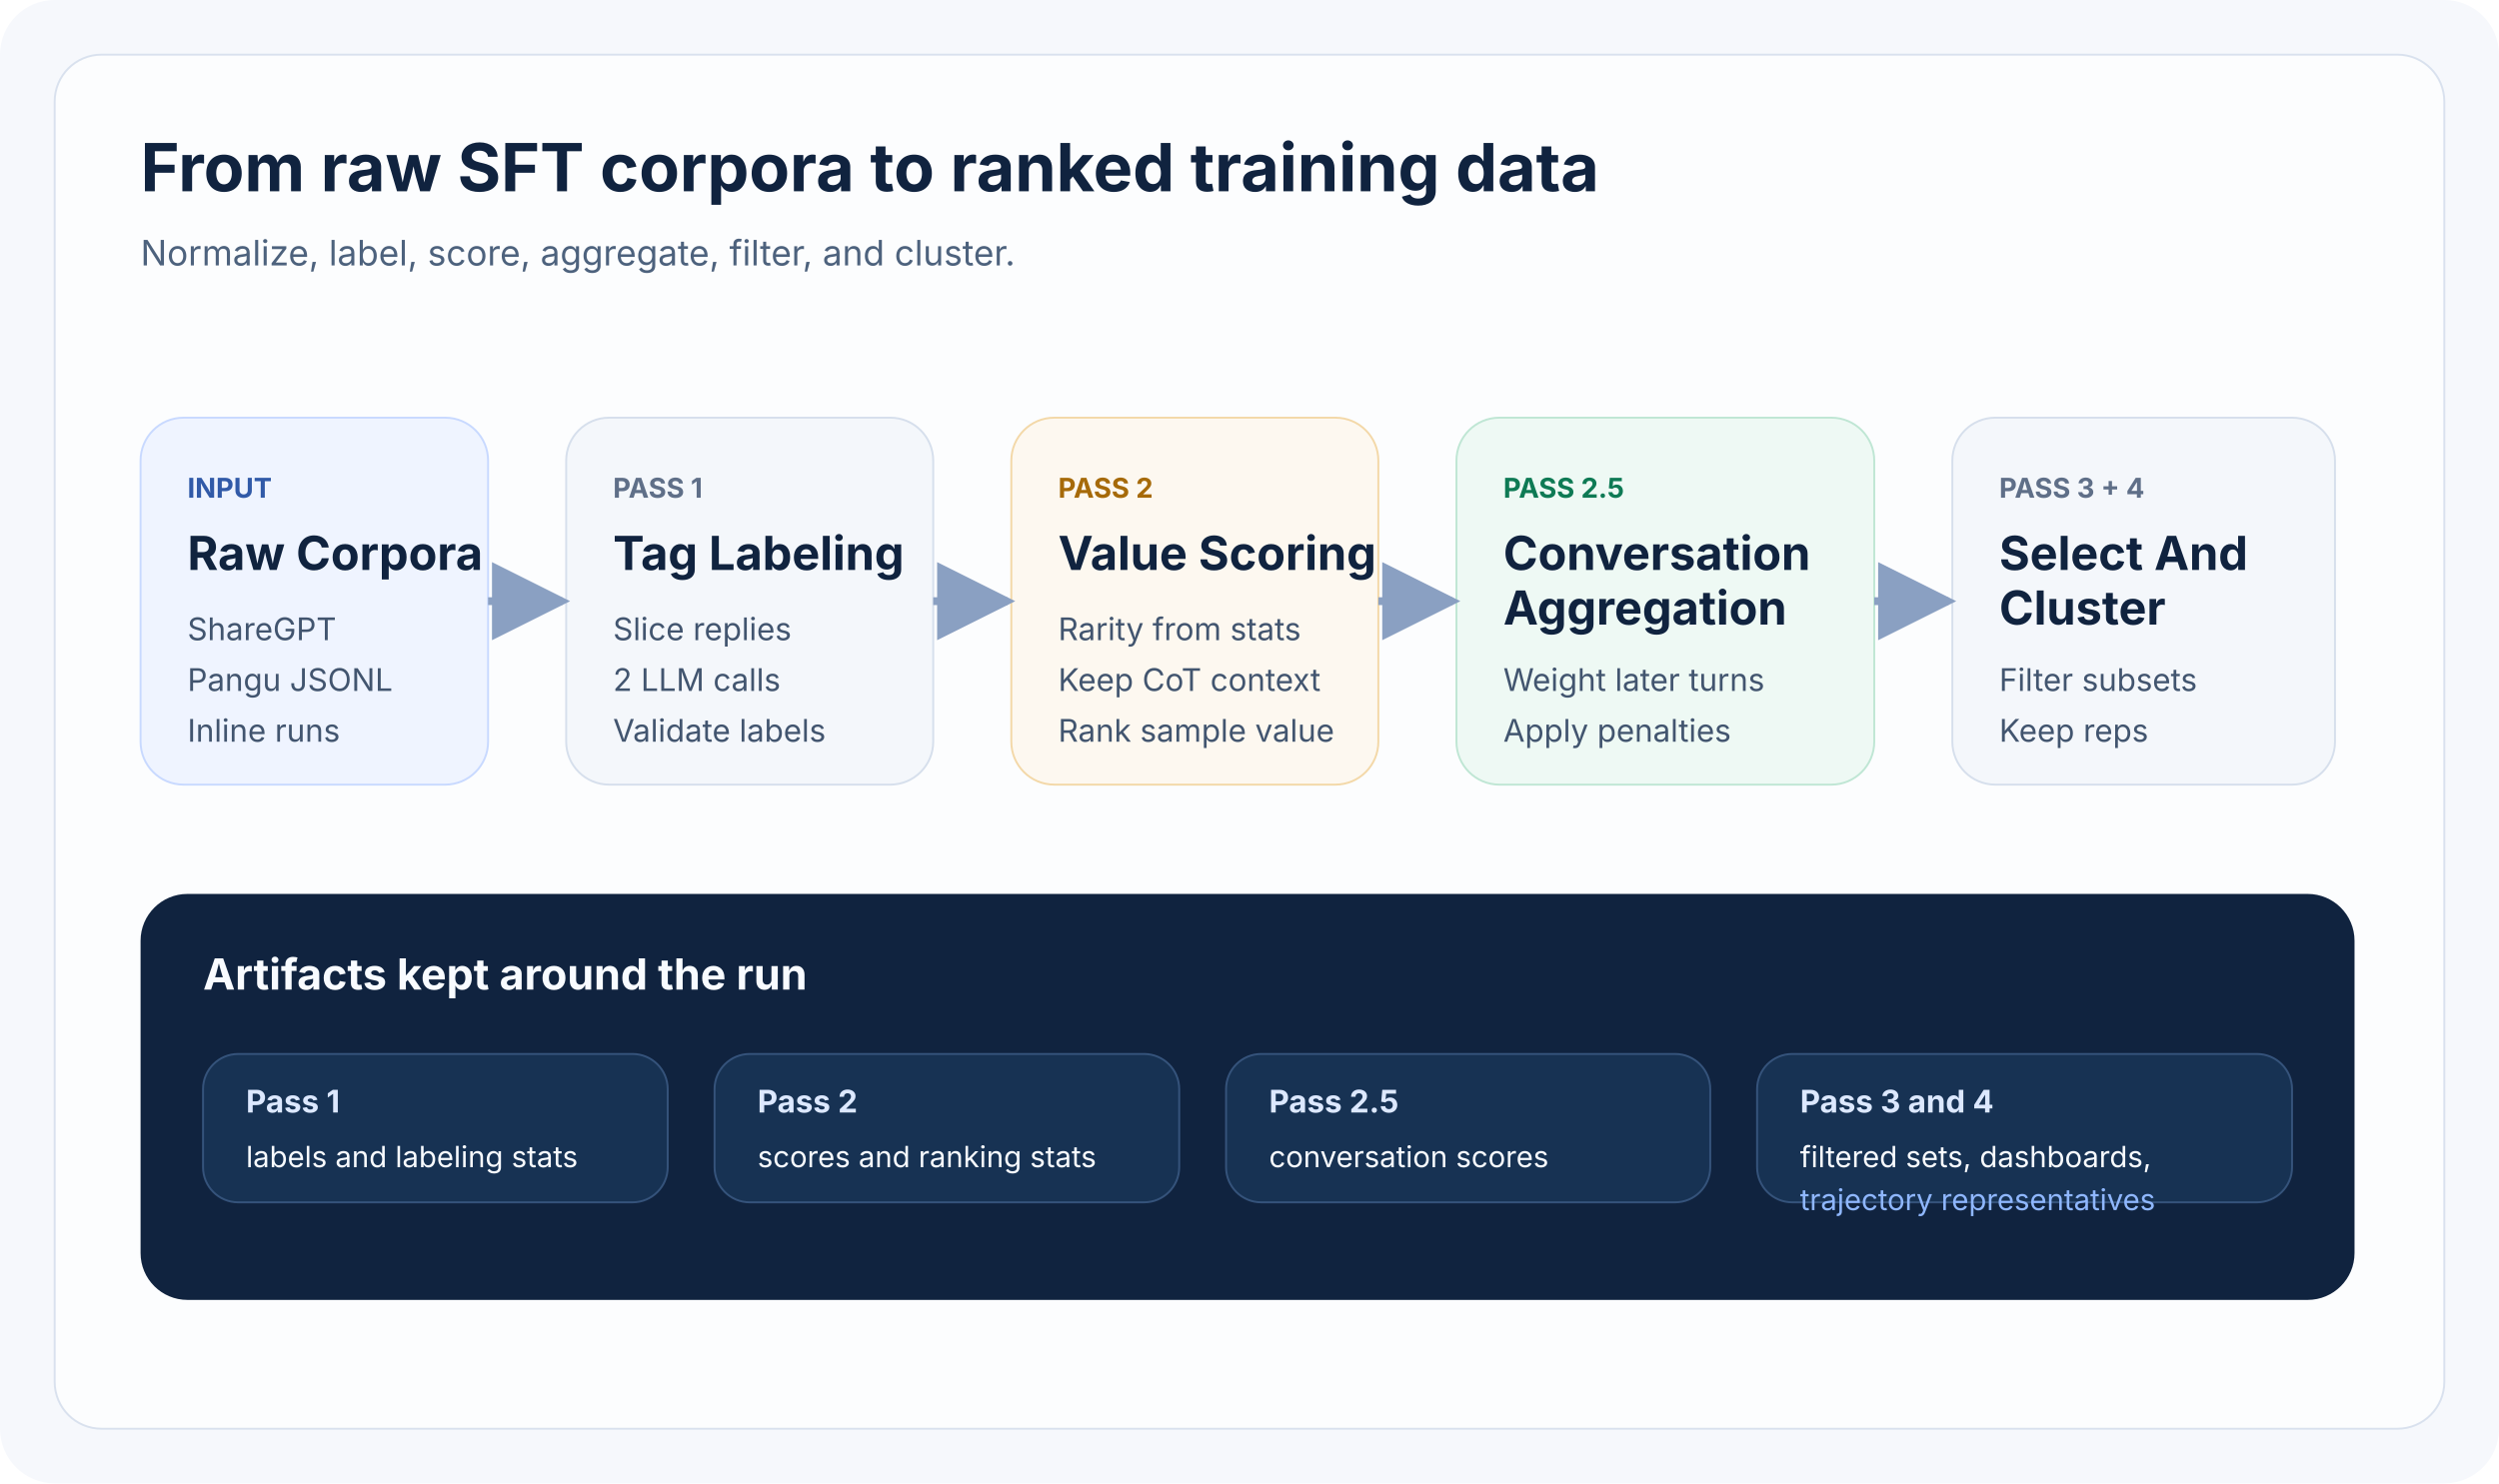
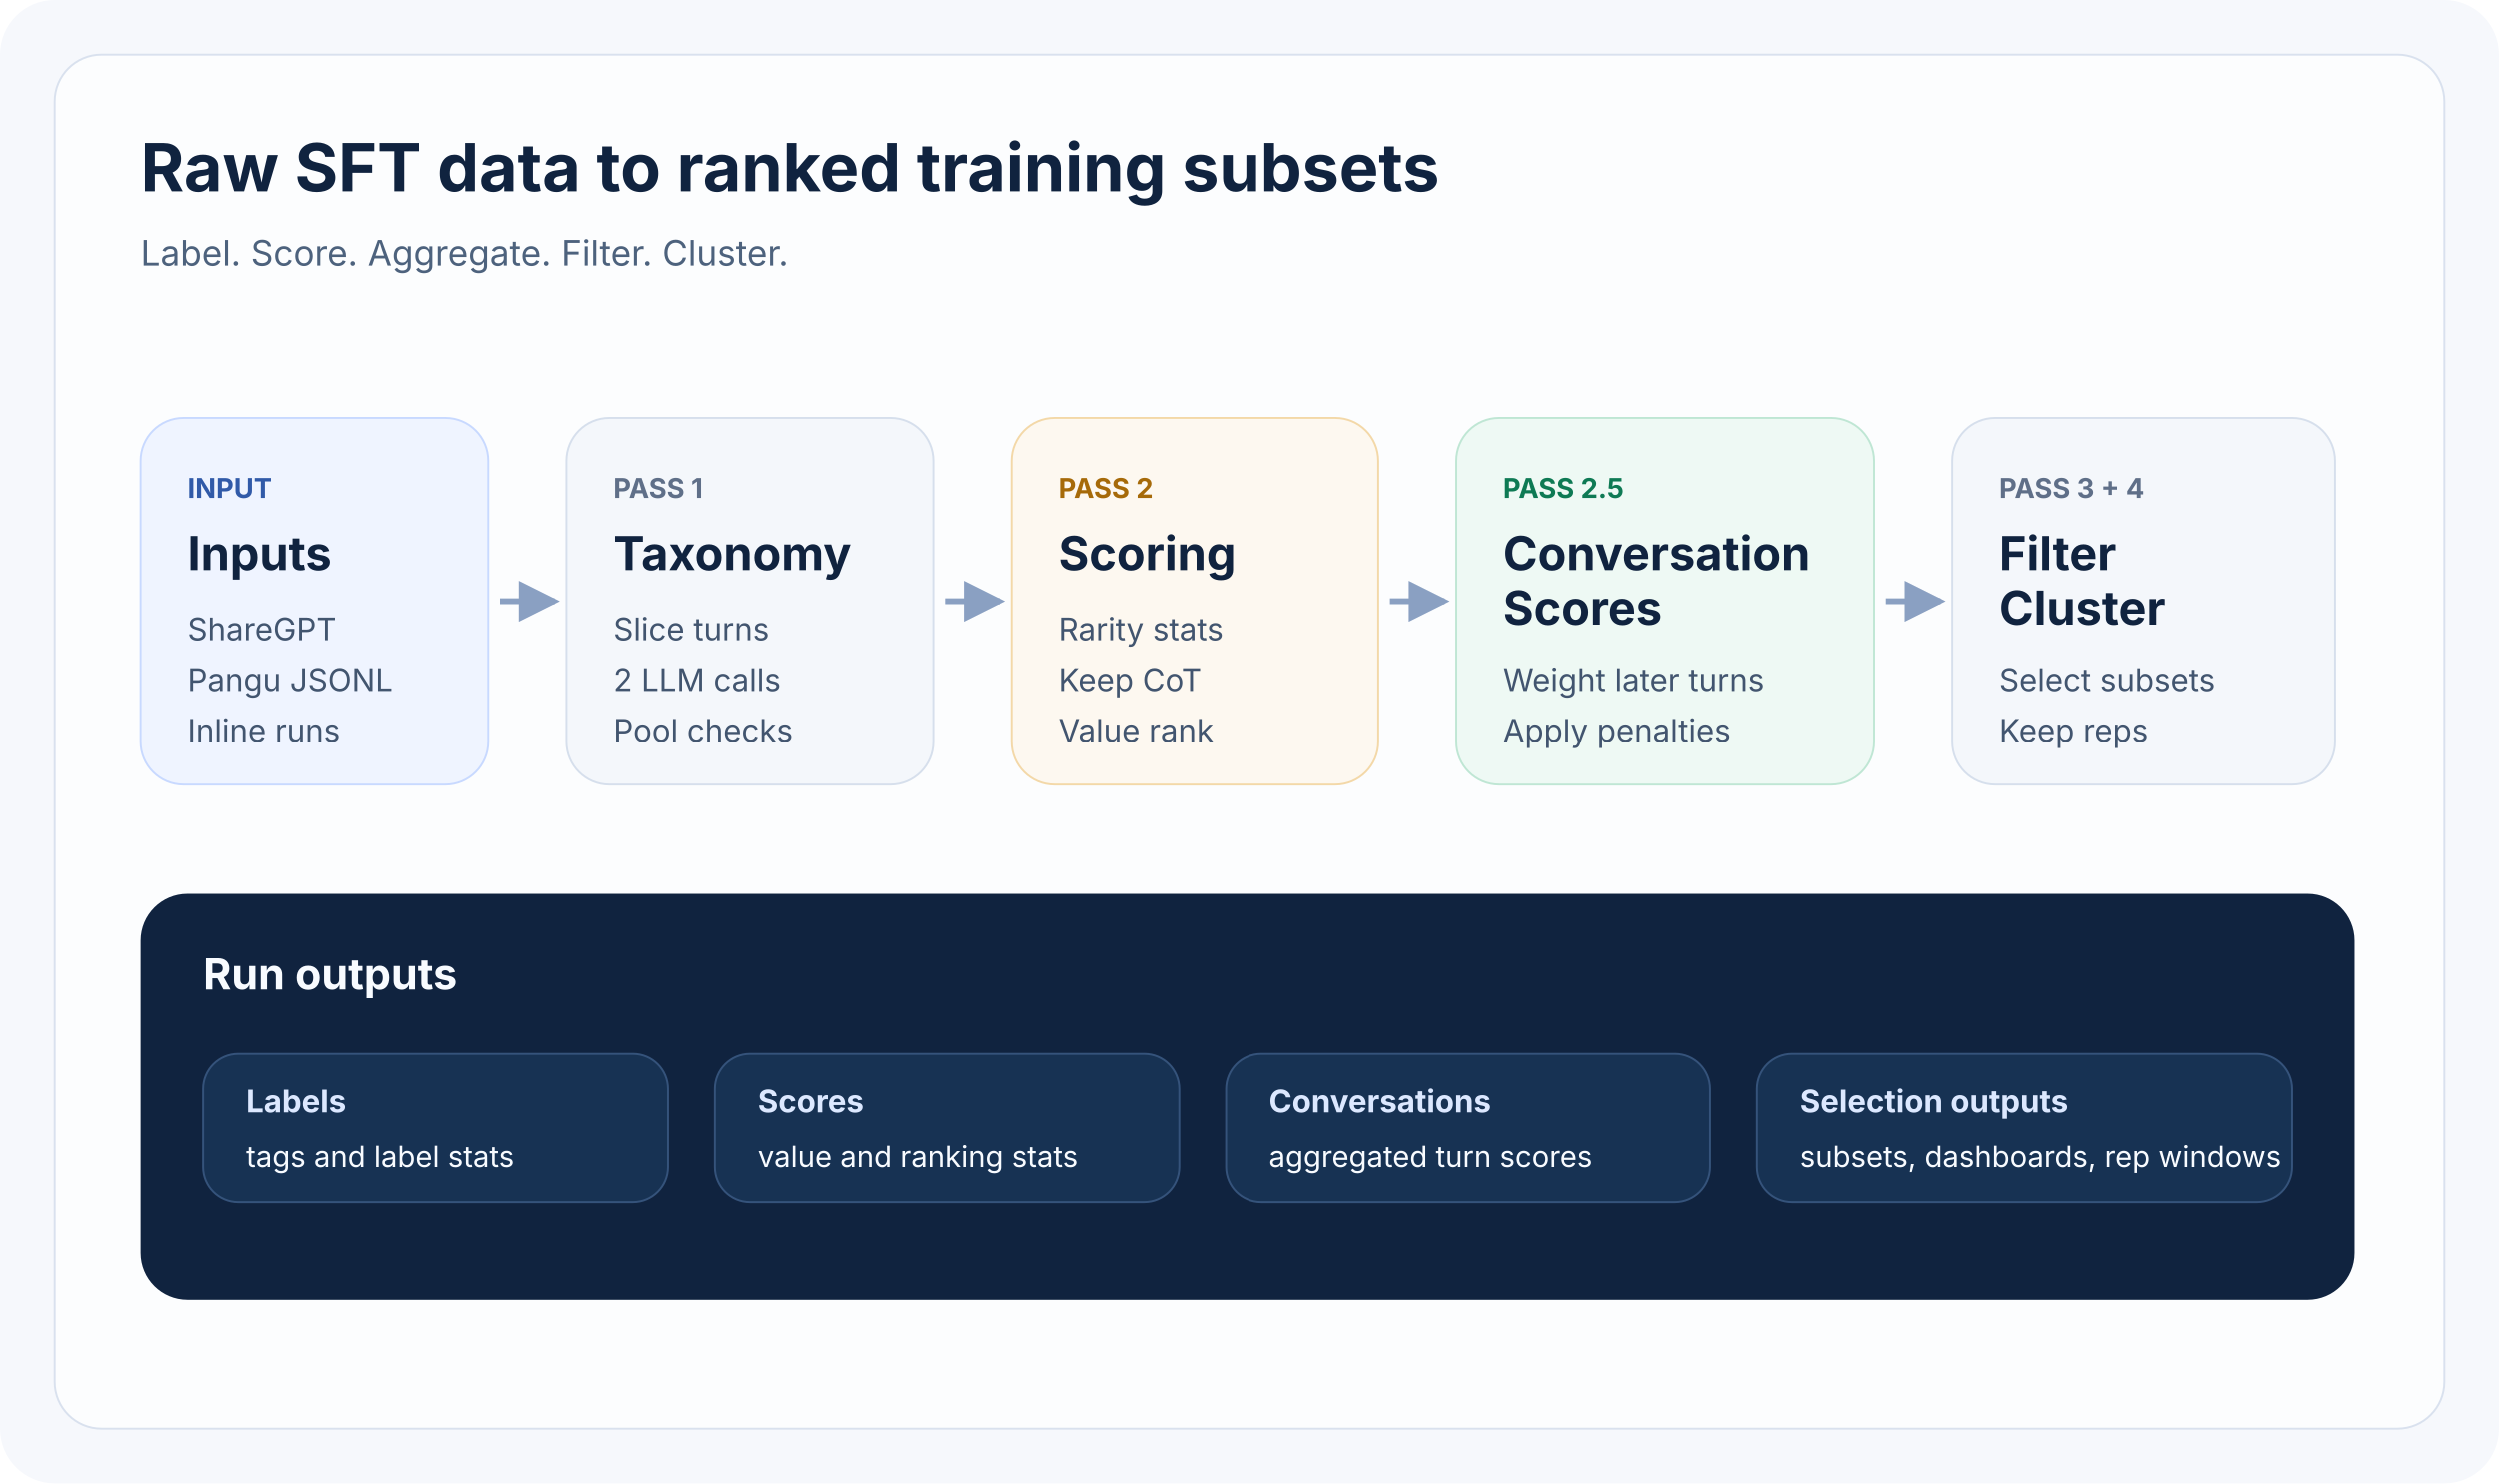
<svg xmlns="http://www.w3.org/2000/svg" width="1280" height="760" viewBox="0 0 1280 760" fill="none">
  <rect width="1280" height="760" rx="28" fill="#F6F8FC" />
  <rect x="28" y="28" width="1224" height="704" rx="24" fill="#FCFDFE" stroke="#D9E1EE" />
  <text x="72" y="98" fill="#10233F" font-family="Inter, Segoe UI, Arial, sans-serif" font-size="34" font-weight="700">
-     From raw SFT corpora to ranked training data
+     Raw SFT data to ranked training subsets
  </text>
  <text x="72" y="136" fill="#4D627D" font-family="Inter, Segoe UI, Arial, sans-serif" font-size="18">
-     Normalize, label, score, aggregate, filter, and cluster.
+     Label. Score. Aggregate. Filter. Cluster.
  </text>
  <defs>
-     <marker id="arrow" viewBox="0 0 10 10" refX="9" refY="5" markerWidth="10" markerHeight="10" orient="auto-start-reverse">
-       <path d="M 0 0 L 10 5 L 0 10 z" fill="#8AA0C2" />
+     <marker id="arrow-flow" viewBox="0 0 8 8" refX="7" refY="4" markerWidth="7" markerHeight="7" orient="auto-start-reverse">
+       <path d="M 0 0 L 8 4 L 0 8 z" fill="#8AA0C2" />
    </marker>
  </defs>
  <rect x="72" y="214" width="178" height="188" rx="22" fill="#EFF4FF" stroke="#C8D9FF" />
  <text x="96" y="255" fill="#315AA8" font-family="Inter, Segoe UI, Arial, sans-serif" font-size="14" font-weight="700">INPUT</text>
-   <text x="96" y="292" fill="#10233F" font-family="Inter, Segoe UI, Arial, sans-serif" font-size="24" font-weight="700">Raw Corpora</text>
+   <text x="96" y="292" fill="#10233F" font-family="Inter, Segoe UI, Arial, sans-serif" font-size="24" font-weight="700">Inputs</text>
  <text x="96" y="328" fill="#42556F" font-family="Inter, Segoe UI, Arial, sans-serif" font-size="16">ShareGPT</text>
  <text x="96" y="354" fill="#42556F" font-family="Inter, Segoe UI, Arial, sans-serif" font-size="16">Pangu JSONL</text>
  <text x="96" y="380" fill="#42556F" font-family="Inter, Segoe UI, Arial, sans-serif" font-size="16">Inline runs</text>
  <rect x="290" y="214" width="188" height="188" rx="22" fill="#F4F7FB" stroke="#D6DFEC" />
  <text x="314" y="255" fill="#5F6F88" font-family="Inter, Segoe UI, Arial, sans-serif" font-size="14" font-weight="700">PASS 1</text>
-   <text x="314" y="292" fill="#10233F" font-family="Inter, Segoe UI, Arial, sans-serif" font-size="24" font-weight="700">Tag Labeling</text>
-   <text x="314" y="328" fill="#42556F" font-family="Inter, Segoe UI, Arial, sans-serif" font-size="16">Slice replies</text>
+   <text x="314" y="292" fill="#10233F" font-family="Inter, Segoe UI, Arial, sans-serif" font-size="24" font-weight="700">Taxonomy</text>
+   <text x="314" y="328" fill="#42556F" font-family="Inter, Segoe UI, Arial, sans-serif" font-size="16">Slice turns</text>
  <text x="314" y="354" fill="#42556F" font-family="Inter, Segoe UI, Arial, sans-serif" font-size="16">2 LLM calls</text>
-   <text x="314" y="380" fill="#42556F" font-family="Inter, Segoe UI, Arial, sans-serif" font-size="16">Validate labels</text>
+   <text x="314" y="380" fill="#42556F" font-family="Inter, Segoe UI, Arial, sans-serif" font-size="16">Pool checks</text>
  <rect x="518" y="214" width="188" height="188" rx="22" fill="#FDF8F0" stroke="#F3D8A8" />
  <text x="542" y="255" fill="#A66A09" font-family="Inter, Segoe UI, Arial, sans-serif" font-size="14" font-weight="700">PASS 2</text>
-   <text x="542" y="292" fill="#10233F" font-family="Inter, Segoe UI, Arial, sans-serif" font-size="24" font-weight="700">Value Scoring</text>
-   <text x="542" y="328" fill="#42556F" font-family="Inter, Segoe UI, Arial, sans-serif" font-size="16">Rarity from stats</text>
-   <text x="542" y="354" fill="#42556F" font-family="Inter, Segoe UI, Arial, sans-serif" font-size="16">Keep CoT context</text>
-   <text x="542" y="380" fill="#42556F" font-family="Inter, Segoe UI, Arial, sans-serif" font-size="16">Rank sample value</text>
+   <text x="542" y="292" fill="#10233F" font-family="Inter, Segoe UI, Arial, sans-serif" font-size="24" font-weight="700">Scoring</text>
+   <text x="542" y="328" fill="#42556F" font-family="Inter, Segoe UI, Arial, sans-serif" font-size="16">Rarity stats</text>
+   <text x="542" y="354" fill="#42556F" font-family="Inter, Segoe UI, Arial, sans-serif" font-size="16">Keep CoT</text>
+   <text x="542" y="380" fill="#42556F" font-family="Inter, Segoe UI, Arial, sans-serif" font-size="16">Value rank</text>
  <rect x="746" y="214" width="214" height="188" rx="22" fill="#EEF9F4" stroke="#BFE6D4" />
  <text x="770" y="255" fill="#0E7A54" font-family="Inter, Segoe UI, Arial, sans-serif" font-size="14" font-weight="700">PASS 2.5</text>
  <text x="770" y="292" fill="#10233F" font-family="Inter, Segoe UI, Arial, sans-serif" font-size="24" font-weight="700">Conversation</text>
-   <text x="770" y="320" fill="#10233F" font-family="Inter, Segoe UI, Arial, sans-serif" font-size="24" font-weight="700">Aggregation</text>
+   <text x="770" y="320" fill="#10233F" font-family="Inter, Segoe UI, Arial, sans-serif" font-size="24" font-weight="700">Scores</text>
  <text x="770" y="354" fill="#42556F" font-family="Inter, Segoe UI, Arial, sans-serif" font-size="16">Weight later turns</text>
  <text x="770" y="380" fill="#42556F" font-family="Inter, Segoe UI, Arial, sans-serif" font-size="16">Apply penalties</text>
  <rect x="1000" y="214" width="196" height="188" rx="22" fill="#F4F7FB" stroke="#D6DFEC" />
  <text x="1024" y="255" fill="#5F6F88" font-family="Inter, Segoe UI, Arial, sans-serif" font-size="14" font-weight="700">PASS 3 + 4</text>
-   <text x="1024" y="292" fill="#10233F" font-family="Inter, Segoe UI, Arial, sans-serif" font-size="24" font-weight="700">Select And</text>
+   <text x="1024" y="292" fill="#10233F" font-family="Inter, Segoe UI, Arial, sans-serif" font-size="24" font-weight="700">Filter</text>
  <text x="1024" y="320" fill="#10233F" font-family="Inter, Segoe UI, Arial, sans-serif" font-size="24" font-weight="700">Cluster</text>
-   <text x="1024" y="354" fill="#42556F" font-family="Inter, Segoe UI, Arial, sans-serif" font-size="16">Filter subsets</text>
+   <text x="1024" y="354" fill="#42556F" font-family="Inter, Segoe UI, Arial, sans-serif" font-size="16">Select subsets</text>
  <text x="1024" y="380" fill="#42556F" font-family="Inter, Segoe UI, Arial, sans-serif" font-size="16">Keep reps</text>
-   <line x1="250" y1="308" x2="288" y2="308" stroke="#8AA0C2" stroke-width="4" marker-end="url(#arrow)" />
-   <line x1="478" y1="308" x2="516" y2="308" stroke="#8AA0C2" stroke-width="4" marker-end="url(#arrow)" />
-   <line x1="706" y1="308" x2="744" y2="308" stroke="#8AA0C2" stroke-width="4" marker-end="url(#arrow)" />
-   <line x1="960" y1="308" x2="998" y2="308" stroke="#8AA0C2" stroke-width="4" marker-end="url(#arrow)" />
+   <line x1="256" y1="308" x2="284" y2="308" stroke="#8AA0C2" stroke-width="3" marker-end="url(#arrow-flow)" />
+   <line x1="484" y1="308" x2="512" y2="308" stroke="#8AA0C2" stroke-width="3" marker-end="url(#arrow-flow)" />
+   <line x1="712" y1="308" x2="740" y2="308" stroke="#8AA0C2" stroke-width="3" marker-end="url(#arrow-flow)" />
+   <line x1="966" y1="308" x2="994" y2="308" stroke="#8AA0C2" stroke-width="3" marker-end="url(#arrow-flow)" />
  <rect x="72" y="458" width="1134" height="208" rx="24" fill="#10233F" />
-   <text x="104" y="507" fill="#F8FBFF" font-family="Inter, Segoe UI, Arial, sans-serif" font-size="22" font-weight="700">Artifacts kept around the run</text>
+   <text x="104" y="507" fill="#F8FBFF" font-family="Inter, Segoe UI, Arial, sans-serif" font-size="22" font-weight="700">Run outputs</text>
  <rect x="104" y="540" width="238" height="76" rx="18" fill="#173253" stroke="#35537B" />
-   <text x="126" y="570" fill="#DCE8FF" font-family="Inter, Segoe UI, Arial, sans-serif" font-size="16" font-weight="700">Pass 1</text>
-   <text x="126" y="598" fill="#F8FBFF" font-family="Inter, Segoe UI, Arial, sans-serif" font-size="15">labels and labeling stats</text>
+   <text x="126" y="570" fill="#DCE8FF" font-family="Inter, Segoe UI, Arial, sans-serif" font-size="16" font-weight="700">Labels</text>
+   <text x="126" y="598" fill="#F8FBFF" font-family="Inter, Segoe UI, Arial, sans-serif" font-size="15">tags and label stats</text>
  <rect x="366" y="540" width="238" height="76" rx="18" fill="#173253" stroke="#35537B" />
-   <text x="388" y="570" fill="#DCE8FF" font-family="Inter, Segoe UI, Arial, sans-serif" font-size="16" font-weight="700">Pass 2</text>
-   <text x="388" y="598" fill="#F8FBFF" font-family="Inter, Segoe UI, Arial, sans-serif" font-size="15">scores and ranking stats</text>
+   <text x="388" y="570" fill="#DCE8FF" font-family="Inter, Segoe UI, Arial, sans-serif" font-size="16" font-weight="700">Scores</text>
+   <text x="388" y="598" fill="#F8FBFF" font-family="Inter, Segoe UI, Arial, sans-serif" font-size="15">value and ranking stats</text>
  <rect x="628" y="540" width="248" height="76" rx="18" fill="#173253" stroke="#35537B" />
-   <text x="650" y="570" fill="#DCE8FF" font-family="Inter, Segoe UI, Arial, sans-serif" font-size="16" font-weight="700">Pass 2.5</text>
-   <text x="650" y="598" fill="#F8FBFF" font-family="Inter, Segoe UI, Arial, sans-serif" font-size="15">conversation scores</text>
+   <text x="650" y="570" fill="#DCE8FF" font-family="Inter, Segoe UI, Arial, sans-serif" font-size="16" font-weight="700">Conversations</text>
+   <text x="650" y="598" fill="#F8FBFF" font-family="Inter, Segoe UI, Arial, sans-serif" font-size="15">aggregated turn scores</text>
  <rect x="900" y="540" width="274" height="76" rx="18" fill="#173253" stroke="#35537B" />
-   <text x="922" y="570" fill="#DCE8FF" font-family="Inter, Segoe UI, Arial, sans-serif" font-size="16" font-weight="700">Pass 3 and 4</text>
-   <text x="922" y="598" fill="#F8FBFF" font-family="Inter, Segoe UI, Arial, sans-serif" font-size="15">filtered sets, dashboards,</text>
-   <text x="922" y="620" fill="#8FB7FF" font-family="Inter, Segoe UI, Arial, sans-serif" font-size="15">trajectory representatives</text>
+   <text x="922" y="570" fill="#DCE8FF" font-family="Inter, Segoe UI, Arial, sans-serif" font-size="16" font-weight="700">Selection outputs</text>
+   <text x="922" y="598" fill="#F8FBFF" font-family="Inter, Segoe UI, Arial, sans-serif" font-size="15">subsets, dashboards, rep windows</text>
</svg>
